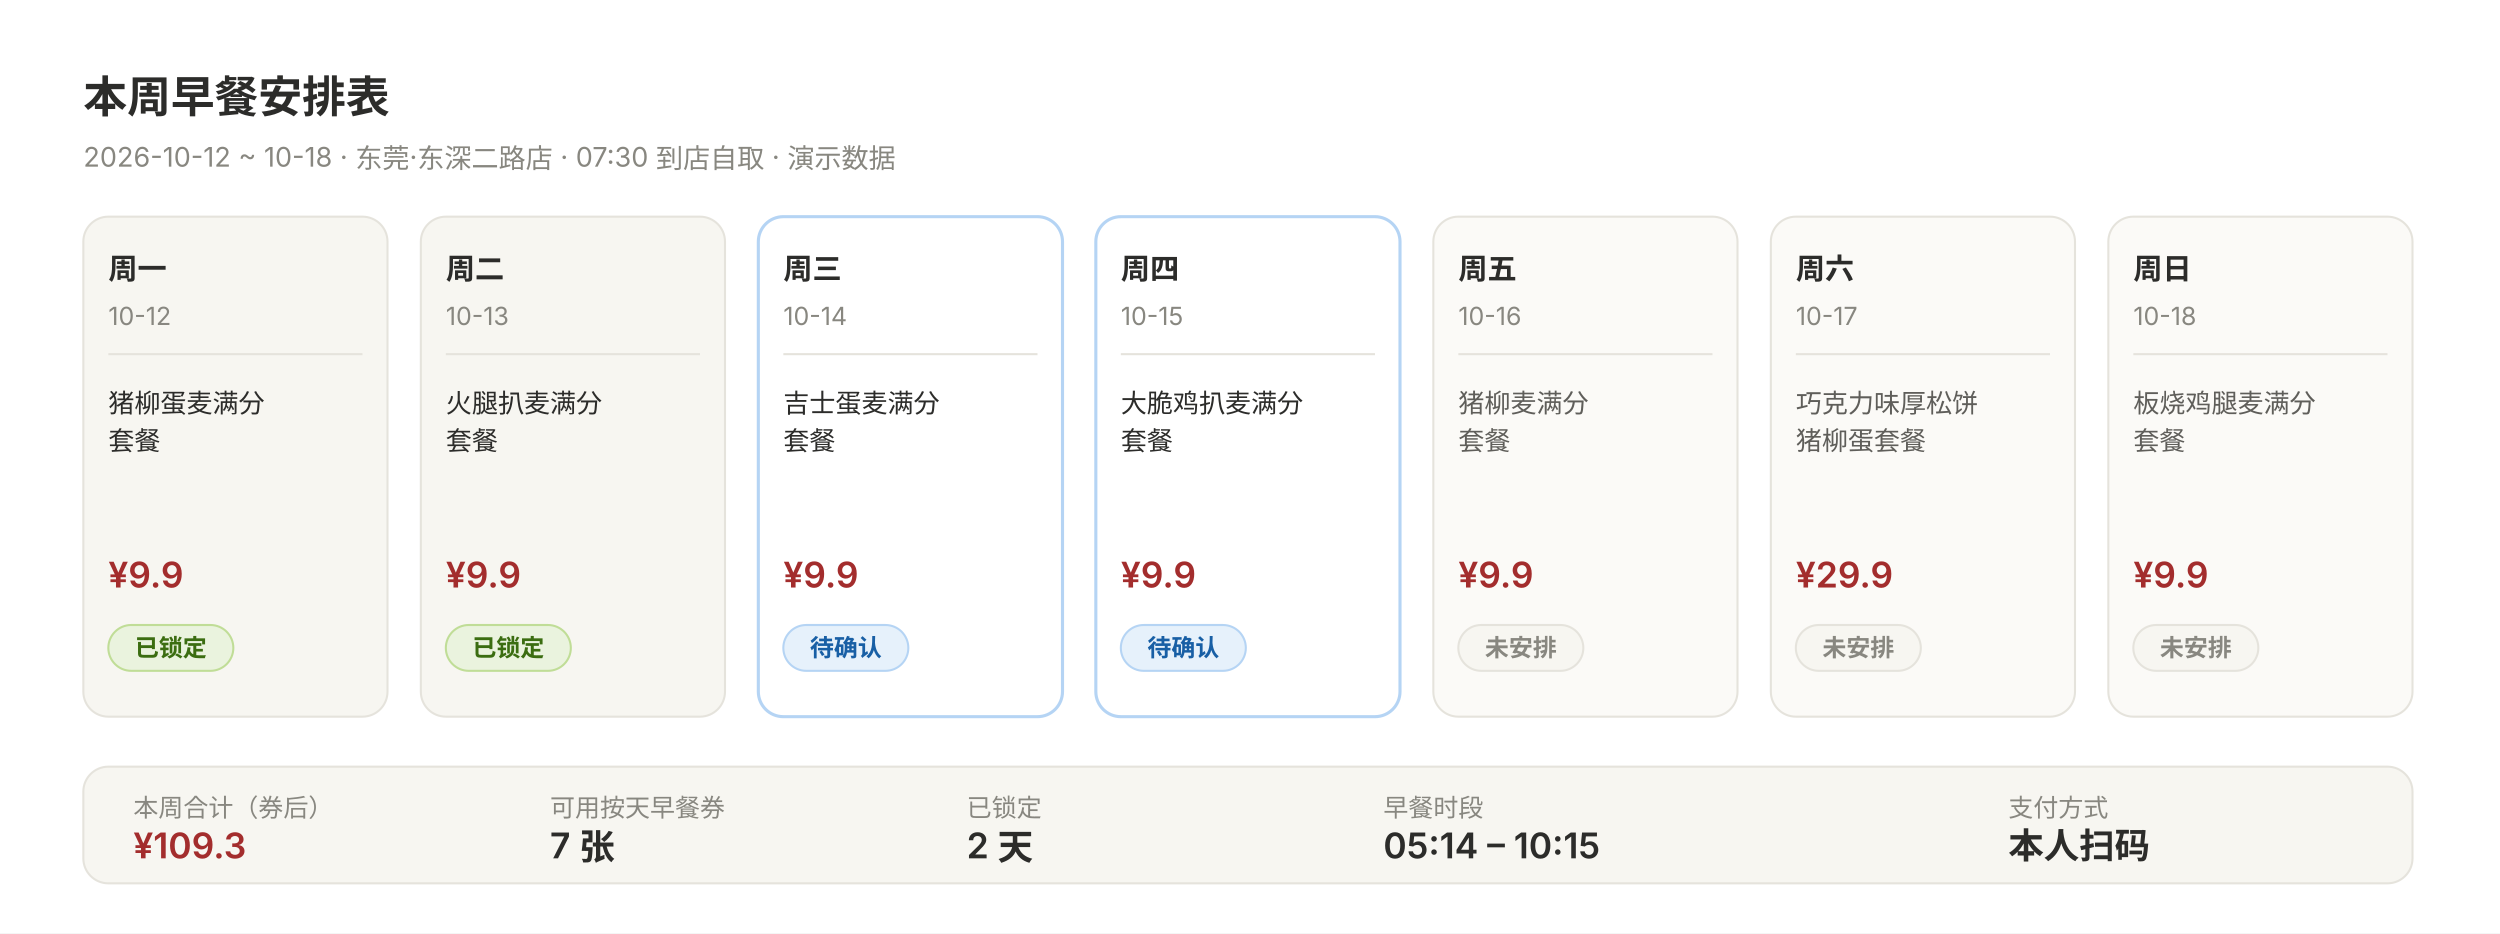
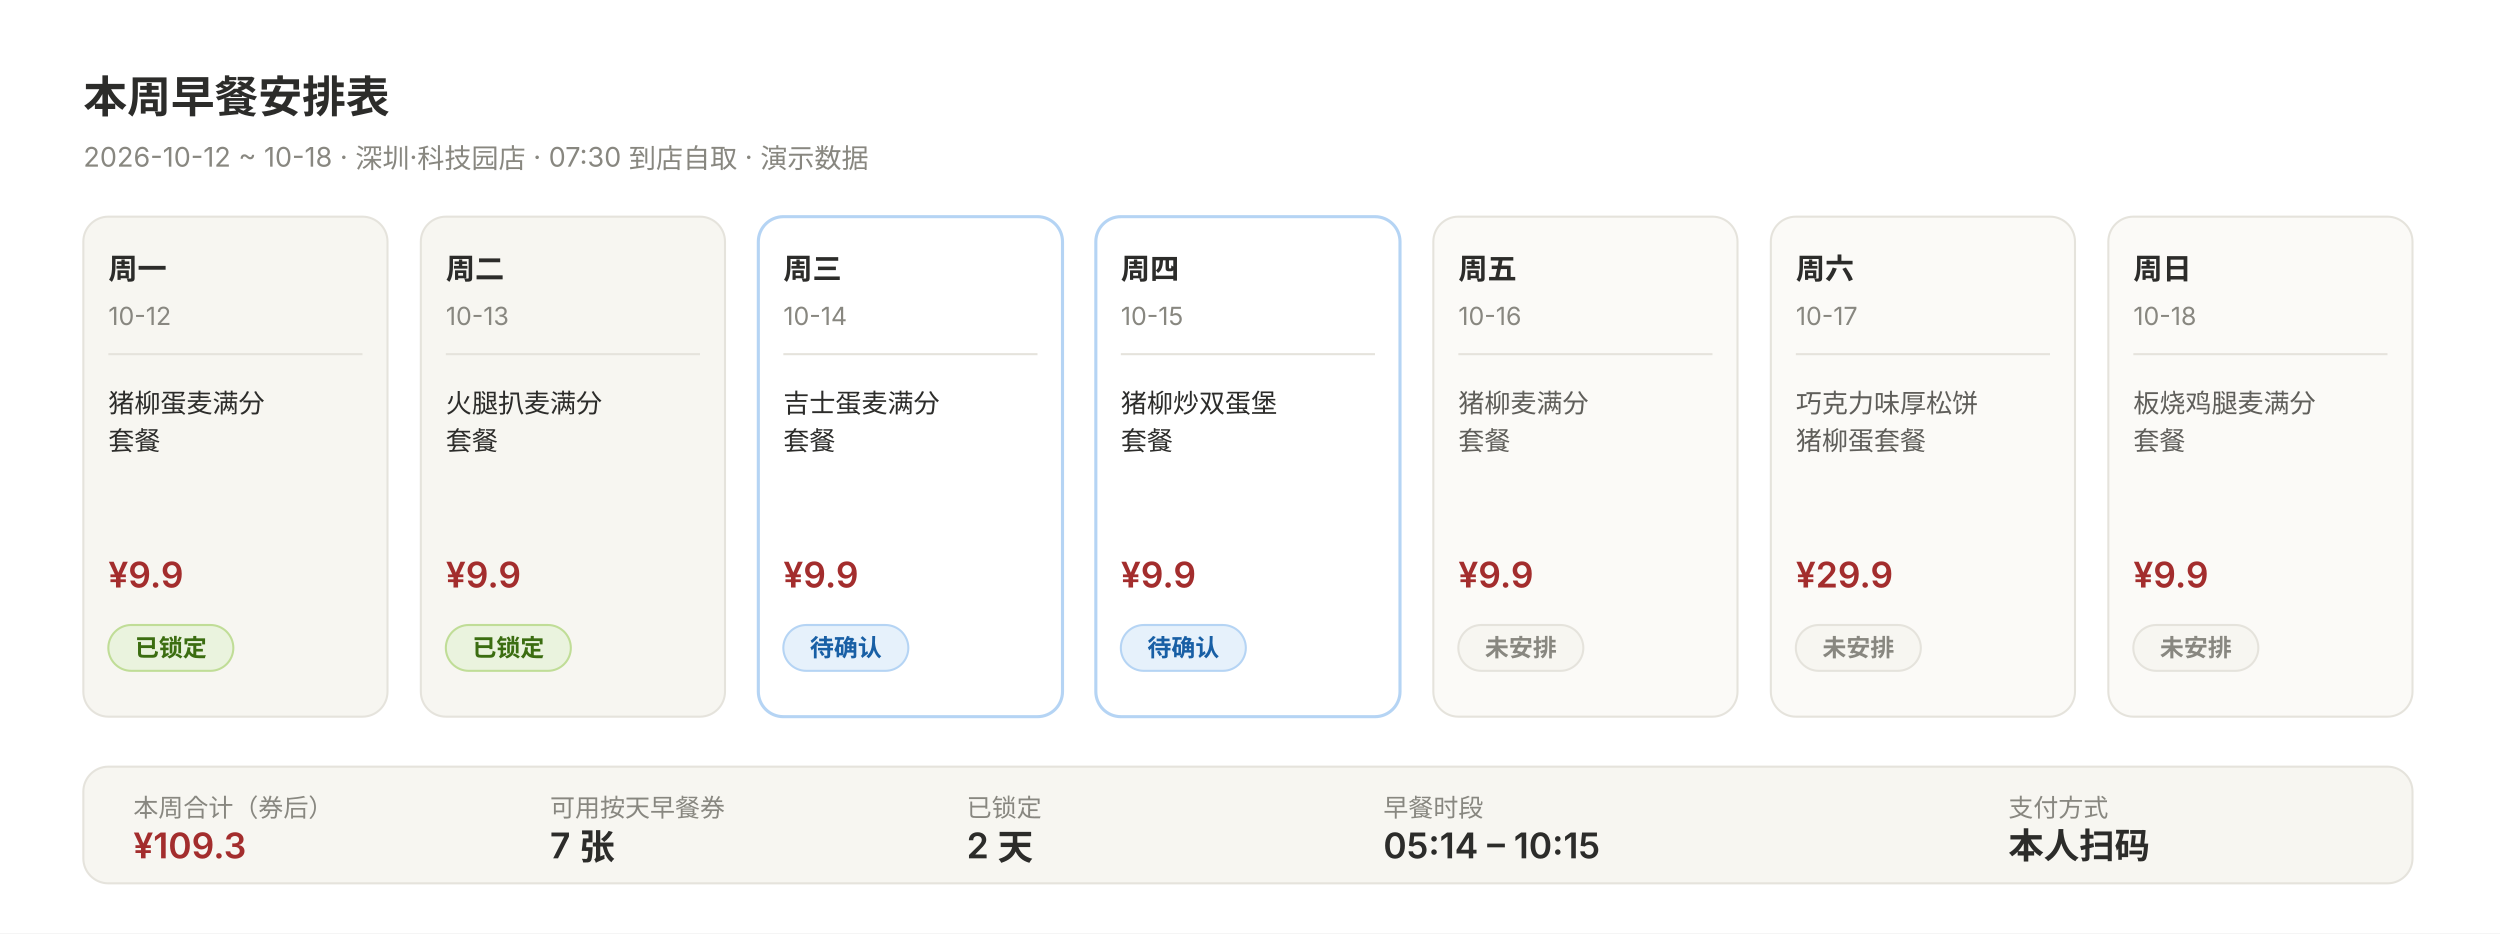
<svg xmlns="http://www.w3.org/2000/svg" viewBox="0 0 1200 448" width="100%" role="img">
  <rect x="0" y="0" width="1200" height="448" fill="#FFFFFF" />
  <text x="40" y="54" font-family="-apple-system,BlinkMacSystemFont,PingFang SC,Hiragino Sans GB,Microsoft YaHei,sans-serif" font-size="21" font-weight="600" fill="#2C2C2A">本周早餐安排表</text>
-   <text x="40" y="80" font-family="-apple-system,BlinkMacSystemFont,PingFang SC,Hiragino Sans GB,Microsoft YaHei,sans-serif" font-size="13" fill="#888780">2026-10-12 ~ 10-18 · 东莞·东深二路店 · 07:30 到店自取 · 演示数据</text>
+   <text x="40" y="80" font-family="-apple-system,BlinkMacSystemFont,PingFang SC,Hiragino Sans GB,Microsoft YaHei,sans-serif" font-size="13" fill="#888780">2026-10-12 ~ 10-18 · 深圳·科技园店 · 07:30 到店自取 · 演示数据</text>
  <g font-family="-apple-system,BlinkMacSystemFont,PingFang SC,Hiragino Sans GB,Microsoft YaHei,sans-serif">
    <rect x="40" y="104" width="146" height="240" rx="12" fill="#F7F6F1" stroke="#E5E3DC" stroke-width="1" />
    <text x="52" y="134" font-size="14" font-weight="600" fill="#2C2C2A">周一</text>
    <text x="52" y="156" font-size="12" fill="#888780">10-12</text>
    <line x1="52" y1="170" x2="174" y2="170" stroke="#E5E3DC" stroke-width="1" />
    <text x="52" y="198" font-size="12.5" fill="#2C2C2A">猪柳蛋麦满分</text>
    <text x="52" y="216" font-size="12.5" fill="#2C2C2A">套餐</text>
    <text x="52" y="282" font-size="17" font-weight="600" fill="#A32D2D">¥9.9</text>
    <rect x="52" y="300" width="60" height="22" rx="11" fill="#EAF3DE" stroke="#C0DD97" stroke-width="1" />
    <text x="82" y="315" font-size="11.5" font-weight="600" fill="#3B6D11" text-anchor="middle">已锁定</text>
    <rect x="202" y="104" width="146" height="240" rx="12" fill="#F7F6F1" stroke="#E5E3DC" stroke-width="1" />
    <text x="214" y="134" font-size="14" font-weight="600" fill="#2C2C2A">周二</text>
    <text x="214" y="156" font-size="12" fill="#888780">10-13</text>
    <line x1="214" y1="170" x2="336" y2="170" stroke="#E5E3DC" stroke-width="1" />
    <text x="214" y="198" font-size="12.5" fill="#2C2C2A">火腿扒麦满分</text>
    <text x="214" y="216" font-size="12.5" fill="#2C2C2A">套餐</text>
    <text x="214" y="282" font-size="17" font-weight="600" fill="#A32D2D">¥9.9</text>
    <rect x="214" y="300" width="60" height="22" rx="11" fill="#EAF3DE" stroke="#C0DD97" stroke-width="1" />
    <text x="244" y="315" font-size="11.5" font-weight="600" fill="#3B6D11" text-anchor="middle">已锁定</text>
    <rect x="364" y="104" width="146" height="240" rx="12" fill="#FFFFFF" stroke="#B5D4F4" stroke-width="1.5" />
    <text x="376" y="134" font-size="14" font-weight="600" fill="#2C2C2A">周三</text>
    <text x="376" y="156" font-size="12" fill="#888780">10-14</text>
    <line x1="376" y1="170" x2="498" y2="170" stroke="#E5E3DC" stroke-width="1" />
    <text x="376" y="198" font-size="12.5" fill="#2C2C2A">吉士蛋麦满分</text>
    <text x="376" y="216" font-size="12.5" fill="#2C2C2A">套餐</text>
    <text x="376" y="282" font-size="17" font-weight="600" fill="#A32D2D">¥9.9</text>
    <rect x="376" y="300" width="60" height="22" rx="11" fill="#E6F1FB" stroke="#B5D4F4" stroke-width="1" />
    <text x="406" y="315" font-size="11.5" font-weight="600" fill="#185FA5" text-anchor="middle">待确认</text>
    <rect x="526" y="104" width="146" height="240" rx="12" fill="#FFFFFF" stroke="#B5D4F4" stroke-width="1.5" />
    <text x="538" y="134" font-size="14" font-weight="600" fill="#2C2C2A">周四</text>
    <text x="538" y="156" font-size="12" fill="#888780">10-15</text>
    <line x1="538" y1="170" x2="660" y2="170" stroke="#E5E3DC" stroke-width="1" />
-     <text x="538" y="198" font-size="12.5" fill="#2C2C2A">大脆鸡扒麦满分</text>
+     <text x="538" y="198" font-size="12.5" fill="#2C2C2A">猪柳炒双蛋堡</text>
    <text x="538" y="216" font-size="12.5" fill="#2C2C2A">套餐</text>
    <text x="538" y="282" font-size="17" font-weight="600" fill="#A32D2D">¥9.9</text>
    <rect x="538" y="300" width="60" height="22" rx="11" fill="#E6F1FB" stroke="#B5D4F4" stroke-width="1" />
    <text x="568" y="315" font-size="11.5" font-weight="600" fill="#185FA5" text-anchor="middle">待确认</text>
    <rect x="688" y="104" width="146" height="240" rx="12" fill="#FBFAF7" stroke="#E5E3DC" stroke-width="1" />
    <text x="700" y="134" font-size="14" font-weight="600" fill="#2C2C2A">周五</text>
    <text x="700" y="156" font-size="12" fill="#888780">10-16</text>
    <line x1="700" y1="170" x2="822" y2="170" stroke="#E5E3DC" stroke-width="1" />
    <text x="700" y="198" font-size="12.5" fill="#5F5E5A">猪柳麦满分</text>
    <text x="700" y="216" font-size="12.5" fill="#5F5E5A">套餐</text>
    <text x="700" y="282" font-size="17" font-weight="600" fill="#A32D2D">¥9.9</text>
    <rect x="700" y="300" width="60" height="22" rx="11" fill="#F7F6F1" stroke="#E5E3DC" stroke-width="1" />
    <text x="730" y="315" font-size="11.5" font-weight="600" fill="#888780" text-anchor="middle">未安排</text>
    <rect x="850" y="104" width="146" height="240" rx="12" fill="#FBFAF7" stroke="#E5E3DC" stroke-width="1" />
    <text x="862" y="134" font-size="14" font-weight="600" fill="#2C2C2A">周六</text>
    <text x="862" y="156" font-size="12" fill="#888780">10-17</text>
    <line x1="862" y1="170" x2="984" y2="170" stroke="#E5E3DC" stroke-width="1" />
    <text x="862" y="198" font-size="12.5" fill="#5F5E5A">巧克力味厚松饼</text>
    <text x="862" y="216" font-size="12.5" fill="#5F5E5A">猪柳蛋套餐</text>
    <text x="862" y="282" font-size="17" font-weight="600" fill="#A32D2D">¥29.9</text>
    <rect x="862" y="300" width="60" height="22" rx="11" fill="#F7F6F1" stroke="#E5E3DC" stroke-width="1" />
    <text x="892" y="315" font-size="11.5" font-weight="600" fill="#888780" text-anchor="middle">未安排</text>
    <rect x="1012" y="104" width="146" height="240" rx="12" fill="#FBFAF7" stroke="#E5E3DC" stroke-width="1" />
    <text x="1024" y="134" font-size="14" font-weight="600" fill="#2C2C2A">周日</text>
    <text x="1024" y="156" font-size="12" fill="#888780">10-18</text>
    <line x1="1024" y1="170" x2="1146" y2="170" stroke="#E5E3DC" stroke-width="1" />
    <text x="1024" y="198" font-size="12.5" fill="#5F5E5A">板烧鸡腿麦满分</text>
    <text x="1024" y="216" font-size="12.5" fill="#5F5E5A">套餐</text>
    <text x="1024" y="282" font-size="17" font-weight="600" fill="#A32D2D">¥9.9</text>
    <rect x="1024" y="300" width="60" height="22" rx="11" fill="#F7F6F1" stroke="#E5E3DC" stroke-width="1" />
    <text x="1054" y="315" font-size="11.5" font-weight="600" fill="#888780" text-anchor="middle">未安排</text>
  </g>
  <rect x="40" y="368" width="1118" height="56" rx="12" fill="#F7F6F1" stroke="#E5E3DC" stroke-width="1" />
  <g font-family="-apple-system,BlinkMacSystemFont,PingFang SC,Hiragino Sans GB,Microsoft YaHei,sans-serif">
    <text x="64" y="392" font-size="12" fill="#888780">本周合计（券后）</text>
    <text x="64" y="412" font-size="17" font-weight="600" fill="#A32D2D">¥109.3</text>
    <text x="264" y="392" font-size="12" fill="#888780">可用按天早餐券</text>
    <text x="264" y="412" font-size="17" font-weight="600" fill="#2C2C2A">7 张</text>
    <text x="464" y="392" font-size="12" fill="#888780">已锁定</text>
    <text x="464" y="412" font-size="17" font-weight="600" fill="#2C2C2A">2 天</text>
    <text x="664" y="392" font-size="12" fill="#888780">早餐时段</text>
    <text x="664" y="412" font-size="17" font-weight="600" fill="#2C2C2A">05:14 – 10:15</text>
    <text x="964" y="392" font-size="12" fill="#888780">支付方式</text>
    <text x="964" y="412" font-size="17" font-weight="600" fill="#2C2C2A">本人扫码</text>
  </g>
</svg>
